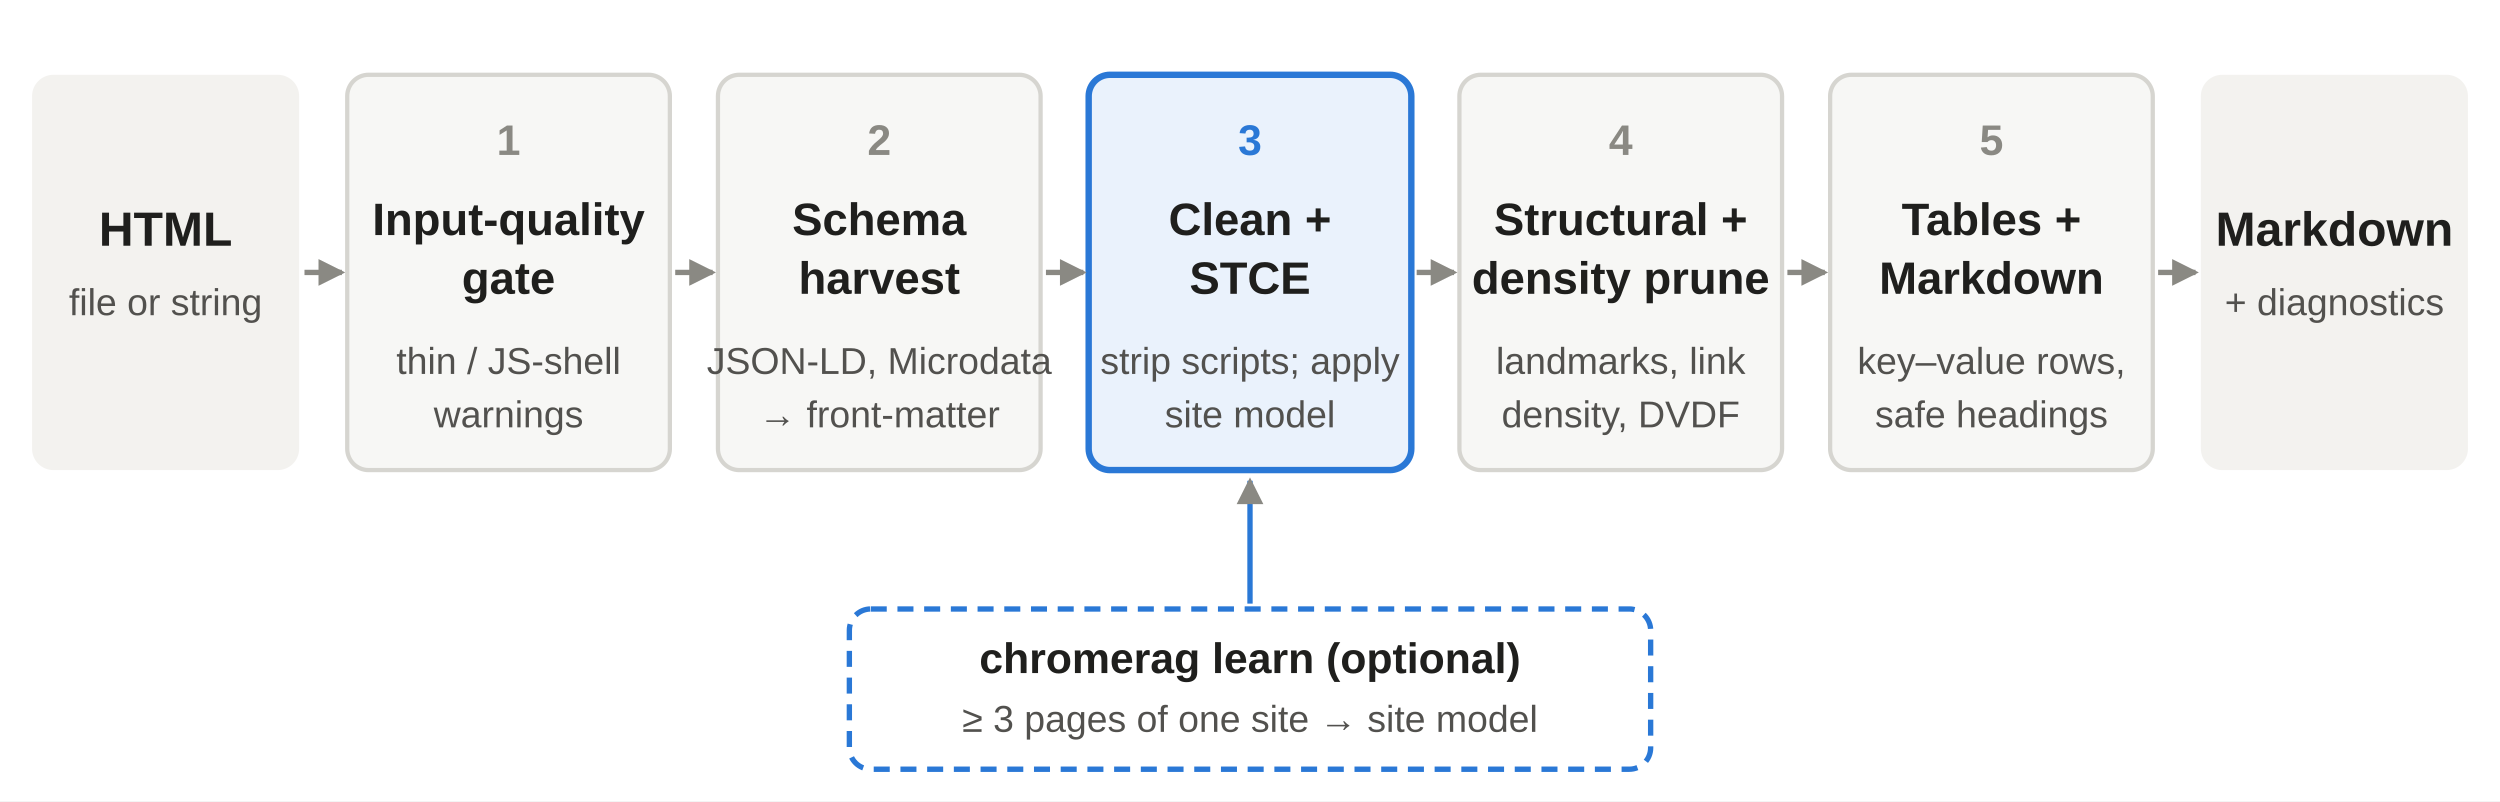
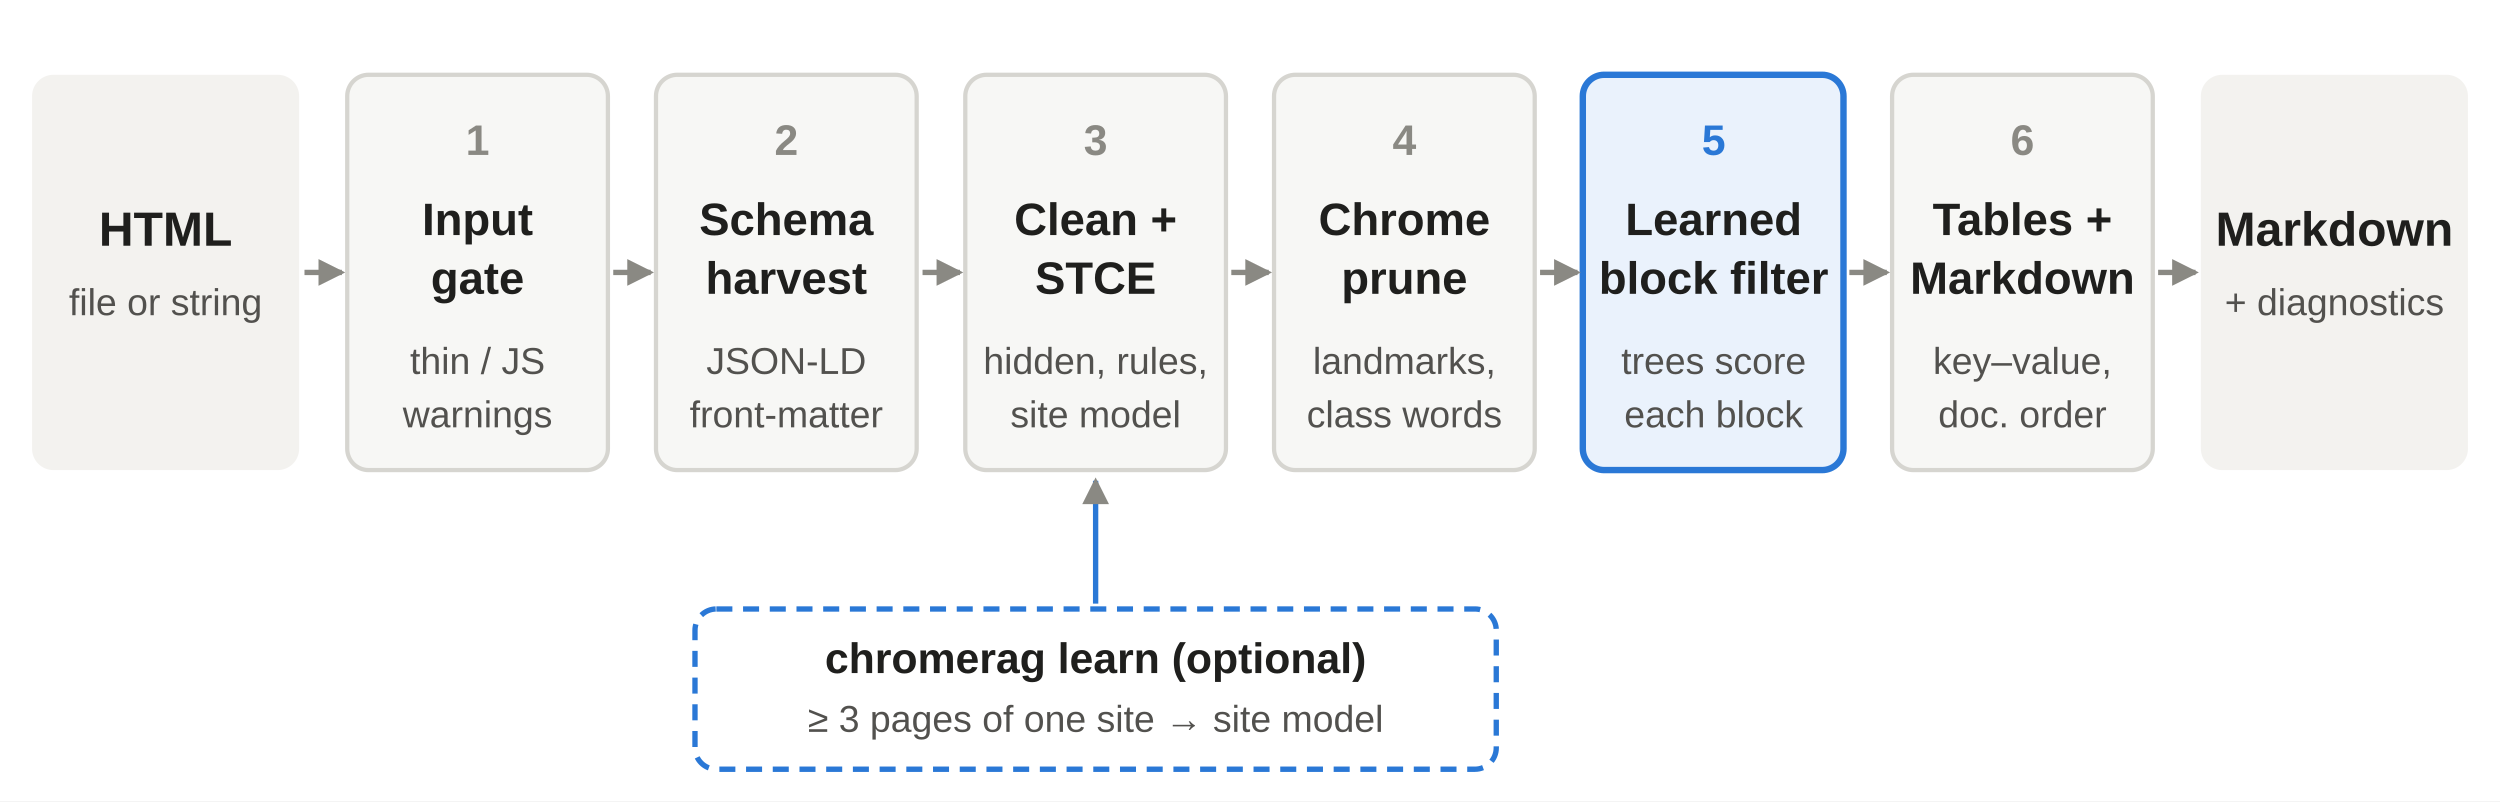
<svg xmlns="http://www.w3.org/2000/svg" width="468pt" height="150pt" viewBox="0 0 468 150" font-family="Arial, Helvetica, sans-serif">
  <rect width="468" height="150" fill="#ffffff" />
  <defs>
    <marker id="arr" viewBox="0 0 8 8" refX="7" refY="4" markerWidth="5" markerHeight="5" orient="auto-start-reverse">
      <path d="M0,0 L8,4 L0,8 z" fill="#8a8983" />
    </marker>
  </defs>
  <rect x="6" y="14" width="50" height="74" rx="4" fill="#f3f2ef" />
  <text x="31.0" y="46.0" font-size="9" text-anchor="middle" font-weight="bold" fill="#1f1f1d" dominant-baseline="auto">HTML</text>
  <text x="31.0" y="59.0" font-size="7" text-anchor="middle" font-weight="normal" fill="#52514e" dominant-baseline="auto">file or string</text>
-   <rect x="65.0" y="14" width="60.4" height="74" rx="4" fill="#f7f7f5" stroke="#d6d5d0" stroke-width="0.8" />
-   <text x="95.2" y="29.0" font-size="8" text-anchor="middle" font-weight="bold" fill="#8a8983" dominant-baseline="auto">1</text>
-   <text x="95.2" y="44.0" font-size="8.5" text-anchor="middle" font-weight="bold" fill="#1f1f1d" dominant-baseline="auto">Input-quality</text>
-   <text x="95.2" y="55.0" font-size="8.5" text-anchor="middle" font-weight="bold" fill="#1f1f1d" dominant-baseline="auto">gate</text>
-   <text x="95.2" y="70.0" font-size="7" text-anchor="middle" font-weight="normal" fill="#52514e" dominant-baseline="auto">thin / JS-shell</text>
-   <text x="95.2" y="80.0" font-size="7" text-anchor="middle" font-weight="normal" fill="#52514e" dominant-baseline="auto">warnings</text>
+   <rect x="65.0" y="14" width="48.8" height="74" rx="4" fill="#f7f7f5" stroke="#d6d5d0" stroke-width="0.8" />
+   <text x="89.4" y="29.0" font-size="8" text-anchor="middle" font-weight="bold" fill="#8a8983" dominant-baseline="auto">1</text>
+   <text x="89.4" y="44.0" font-size="8.5" text-anchor="middle" font-weight="bold" fill="#1f1f1d" dominant-baseline="auto">Input</text>
+   <text x="89.4" y="55.0" font-size="8.5" text-anchor="middle" font-weight="bold" fill="#1f1f1d" dominant-baseline="auto">gate</text>
+   <text x="89.4" y="70.0" font-size="7" text-anchor="middle" font-weight="normal" fill="#52514e" dominant-baseline="auto">thin / JS</text>
+   <text x="89.4" y="80.0" font-size="7" text-anchor="middle" font-weight="normal" fill="#52514e" dominant-baseline="auto">warnings</text>
  <line x1="57.0" y1="51.0" x2="64.0" y2="51.0" stroke="#8a8983" stroke-width="1" marker-end="url(#arr)" />
-   <rect x="134.4" y="14" width="60.4" height="74" rx="4" fill="#f7f7f5" stroke="#d6d5d0" stroke-width="0.8" />
-   <text x="164.6" y="29.0" font-size="8" text-anchor="middle" font-weight="bold" fill="#8a8983" dominant-baseline="auto">2</text>
-   <text x="164.6" y="44.0" font-size="8.5" text-anchor="middle" font-weight="bold" fill="#1f1f1d" dominant-baseline="auto">Schema</text>
-   <text x="164.6" y="55.0" font-size="8.5" text-anchor="middle" font-weight="bold" fill="#1f1f1d" dominant-baseline="auto">harvest</text>
-   <text x="164.6" y="70.0" font-size="7" text-anchor="middle" font-weight="normal" fill="#52514e" dominant-baseline="auto">JSON-LD, Microdata</text>
-   <text x="164.6" y="80.0" font-size="7" text-anchor="middle" font-weight="normal" fill="#52514e" dominant-baseline="auto">→ front-matter</text>
-   <line x1="126.4" y1="51.0" x2="133.4" y2="51.0" stroke="#8a8983" stroke-width="1" marker-end="url(#arr)" />
-   <rect x="203.8" y="14" width="60.4" height="74" rx="4" fill="#eaf2fc" stroke="#2a78d6" stroke-width="1.2" />
-   <text x="234.0" y="29.0" font-size="8" text-anchor="middle" font-weight="bold" fill="#2a78d6" dominant-baseline="auto">3</text>
-   <text x="234.0" y="44.0" font-size="8.5" text-anchor="middle" font-weight="bold" fill="#1f1f1d" dominant-baseline="auto">Clean +</text>
-   <text x="234.0" y="55.0" font-size="8.5" text-anchor="middle" font-weight="bold" fill="#1f1f1d" dominant-baseline="auto">STCE</text>
-   <text x="234.0" y="70.0" font-size="7" text-anchor="middle" font-weight="normal" fill="#52514e" dominant-baseline="auto">strip scripts; apply</text>
-   <text x="234.0" y="80.0" font-size="7" text-anchor="middle" font-weight="normal" fill="#52514e" dominant-baseline="auto">site model</text>
-   <line x1="195.8" y1="51.0" x2="202.8" y2="51.0" stroke="#8a8983" stroke-width="1" marker-end="url(#arr)" />
-   <rect x="273.2" y="14" width="60.4" height="74" rx="4" fill="#f7f7f5" stroke="#d6d5d0" stroke-width="0.8" />
-   <text x="303.4" y="29.0" font-size="8" text-anchor="middle" font-weight="bold" fill="#8a8983" dominant-baseline="auto">4</text>
-   <text x="303.4" y="44.0" font-size="8.5" text-anchor="middle" font-weight="bold" fill="#1f1f1d" dominant-baseline="auto">Structural +</text>
-   <text x="303.4" y="55.0" font-size="8.5" text-anchor="middle" font-weight="bold" fill="#1f1f1d" dominant-baseline="auto">density prune</text>
-   <text x="303.4" y="70.0" font-size="7" text-anchor="middle" font-weight="normal" fill="#52514e" dominant-baseline="auto">landmarks, link</text>
-   <text x="303.4" y="80.0" font-size="7" text-anchor="middle" font-weight="normal" fill="#52514e" dominant-baseline="auto">density, DVDF</text>
-   <line x1="265.2" y1="51.0" x2="272.2" y2="51.0" stroke="#8a8983" stroke-width="1" marker-end="url(#arr)" />
-   <rect x="342.6" y="14" width="60.4" height="74" rx="4" fill="#f7f7f5" stroke="#d6d5d0" stroke-width="0.8" />
-   <text x="372.8" y="29.0" font-size="8" text-anchor="middle" font-weight="bold" fill="#8a8983" dominant-baseline="auto">5</text>
-   <text x="372.8" y="44.0" font-size="8.5" text-anchor="middle" font-weight="bold" fill="#1f1f1d" dominant-baseline="auto">Tables +</text>
-   <text x="372.8" y="55.0" font-size="8.5" text-anchor="middle" font-weight="bold" fill="#1f1f1d" dominant-baseline="auto">Markdown</text>
-   <text x="372.8" y="70.0" font-size="7" text-anchor="middle" font-weight="normal" fill="#52514e" dominant-baseline="auto">key–value rows,</text>
-   <text x="372.8" y="80.0" font-size="7" text-anchor="middle" font-weight="normal" fill="#52514e" dominant-baseline="auto">safe headings</text>
-   <line x1="334.6" y1="51.0" x2="341.6" y2="51.0" stroke="#8a8983" stroke-width="1" marker-end="url(#arr)" />
+   <rect x="122.8" y="14" width="48.8" height="74" rx="4" fill="#f7f7f5" stroke="#d6d5d0" stroke-width="0.8" />
+   <text x="147.2" y="29.0" font-size="8" text-anchor="middle" font-weight="bold" fill="#8a8983" dominant-baseline="auto">2</text>
+   <text x="147.2" y="44.0" font-size="8.5" text-anchor="middle" font-weight="bold" fill="#1f1f1d" dominant-baseline="auto">Schema</text>
+   <text x="147.2" y="55.0" font-size="8.5" text-anchor="middle" font-weight="bold" fill="#1f1f1d" dominant-baseline="auto">harvest</text>
+   <text x="147.2" y="70.0" font-size="7" text-anchor="middle" font-weight="normal" fill="#52514e" dominant-baseline="auto">JSON-LD</text>
+   <text x="147.2" y="80.0" font-size="7" text-anchor="middle" font-weight="normal" fill="#52514e" dominant-baseline="auto">front-matter</text>
+   <line x1="114.8" y1="51.0" x2="121.8" y2="51.0" stroke="#8a8983" stroke-width="1" marker-end="url(#arr)" />
+   <rect x="180.7" y="14" width="48.8" height="74" rx="4" fill="#f7f7f5" stroke="#d6d5d0" stroke-width="0.8" />
+   <text x="205.1" y="29.0" font-size="8" text-anchor="middle" font-weight="bold" fill="#8a8983" dominant-baseline="auto">3</text>
+   <text x="205.1" y="44.0" font-size="8.5" text-anchor="middle" font-weight="bold" fill="#1f1f1d" dominant-baseline="auto">Clean +</text>
+   <text x="205.1" y="55.0" font-size="8.5" text-anchor="middle" font-weight="bold" fill="#1f1f1d" dominant-baseline="auto">STCE</text>
+   <text x="205.1" y="70.0" font-size="7" text-anchor="middle" font-weight="normal" fill="#52514e" dominant-baseline="auto">hidden, rules,</text>
+   <text x="205.1" y="80.0" font-size="7" text-anchor="middle" font-weight="normal" fill="#52514e" dominant-baseline="auto">site model</text>
+   <line x1="172.7" y1="51.0" x2="179.7" y2="51.0" stroke="#8a8983" stroke-width="1" marker-end="url(#arr)" />
+   <rect x="238.5" y="14" width="48.8" height="74" rx="4" fill="#f7f7f5" stroke="#d6d5d0" stroke-width="0.8" />
+   <text x="262.9" y="29.0" font-size="8" text-anchor="middle" font-weight="bold" fill="#8a8983" dominant-baseline="auto">4</text>
+   <text x="262.9" y="44.0" font-size="8.5" text-anchor="middle" font-weight="bold" fill="#1f1f1d" dominant-baseline="auto">Chrome</text>
+   <text x="262.9" y="55.0" font-size="8.5" text-anchor="middle" font-weight="bold" fill="#1f1f1d" dominant-baseline="auto">prune</text>
+   <text x="262.9" y="70.0" font-size="7" text-anchor="middle" font-weight="normal" fill="#52514e" dominant-baseline="auto">landmarks,</text>
+   <text x="262.9" y="80.0" font-size="7" text-anchor="middle" font-weight="normal" fill="#52514e" dominant-baseline="auto">class words</text>
+   <line x1="230.5" y1="51.0" x2="237.5" y2="51.0" stroke="#8a8983" stroke-width="1" marker-end="url(#arr)" />
+   <rect x="296.3" y="14" width="48.8" height="74" rx="4" fill="#eaf2fc" stroke="#2a78d6" stroke-width="1.2" />
+   <text x="320.8" y="29.0" font-size="8" text-anchor="middle" font-weight="bold" fill="#2a78d6" dominant-baseline="auto">5</text>
+   <text x="320.8" y="44.0" font-size="8.5" text-anchor="middle" font-weight="bold" fill="#1f1f1d" dominant-baseline="auto">Learned</text>
+   <text x="320.8" y="55.0" font-size="8.5" text-anchor="middle" font-weight="bold" fill="#1f1f1d" dominant-baseline="auto">block filter</text>
+   <text x="320.8" y="70.0" font-size="7" text-anchor="middle" font-weight="normal" fill="#52514e" dominant-baseline="auto">trees score</text>
+   <text x="320.8" y="80.0" font-size="7" text-anchor="middle" font-weight="normal" fill="#52514e" dominant-baseline="auto">each block</text>
+   <line x1="288.3" y1="51.0" x2="295.3" y2="51.0" stroke="#8a8983" stroke-width="1" marker-end="url(#arr)" />
+   <rect x="354.2" y="14" width="48.8" height="74" rx="4" fill="#f7f7f5" stroke="#d6d5d0" stroke-width="0.8" />
+   <text x="378.6" y="29.0" font-size="8" text-anchor="middle" font-weight="bold" fill="#8a8983" dominant-baseline="auto">6</text>
+   <text x="378.6" y="44.0" font-size="8.5" text-anchor="middle" font-weight="bold" fill="#1f1f1d" dominant-baseline="auto">Tables +</text>
+   <text x="378.6" y="55.0" font-size="8.5" text-anchor="middle" font-weight="bold" fill="#1f1f1d" dominant-baseline="auto">Markdown</text>
+   <text x="378.6" y="70.0" font-size="7" text-anchor="middle" font-weight="normal" fill="#52514e" dominant-baseline="auto">key–value,</text>
+   <text x="378.6" y="80.0" font-size="7" text-anchor="middle" font-weight="normal" fill="#52514e" dominant-baseline="auto">doc. order</text>
+   <line x1="346.2" y1="51.0" x2="353.2" y2="51.0" stroke="#8a8983" stroke-width="1" marker-end="url(#arr)" />
  <line x1="404.0" y1="51.0" x2="411.0" y2="51.0" stroke="#8a8983" stroke-width="1" marker-end="url(#arr)" />
  <rect x="412.0" y="14" width="50" height="74" rx="4" fill="#f3f2ef" />
  <text x="437.0" y="46.0" font-size="9" text-anchor="middle" font-weight="bold" fill="#1f1f1d" dominant-baseline="auto">Markdown</text>
  <text x="437.0" y="59.0" font-size="7" text-anchor="middle" font-weight="normal" fill="#52514e" dominant-baseline="auto">+ diagnostics</text>
-   <rect x="159.0" y="114" width="150" height="30" rx="4" fill="#ffffff" stroke="#2a78d6" stroke-width="1" stroke-dasharray="3 2" />
-   <text x="234.0" y="126.0" font-size="8" text-anchor="middle" font-weight="bold" fill="#1f1f1d" dominant-baseline="auto">chromerag learn (optional)</text>
-   <text x="234.0" y="137.0" font-size="7" text-anchor="middle" font-weight="normal" fill="#52514e" dominant-baseline="auto">≥ 3 pages of one site → site model</text>
-   <line x1="234.0" y1="113" x2="234.0" y2="90" stroke="#2a78d6" stroke-width="1" marker-end="url(#arr)" />
+   <rect x="130.1" y="114" width="150" height="30" rx="4" fill="#ffffff" stroke="#2a78d6" stroke-width="1" stroke-dasharray="3 2" />
+   <text x="205.1" y="126.0" font-size="8" text-anchor="middle" font-weight="bold" fill="#1f1f1d" dominant-baseline="auto">chromerag learn (optional)</text>
+   <text x="205.1" y="137.0" font-size="7" text-anchor="middle" font-weight="normal" fill="#52514e" dominant-baseline="auto">≥ 3 pages of one site → site model</text>
+   <line x1="205.1" y1="113" x2="205.1" y2="90" stroke="#2a78d6" stroke-width="1" marker-end="url(#arr)" />
</svg>
